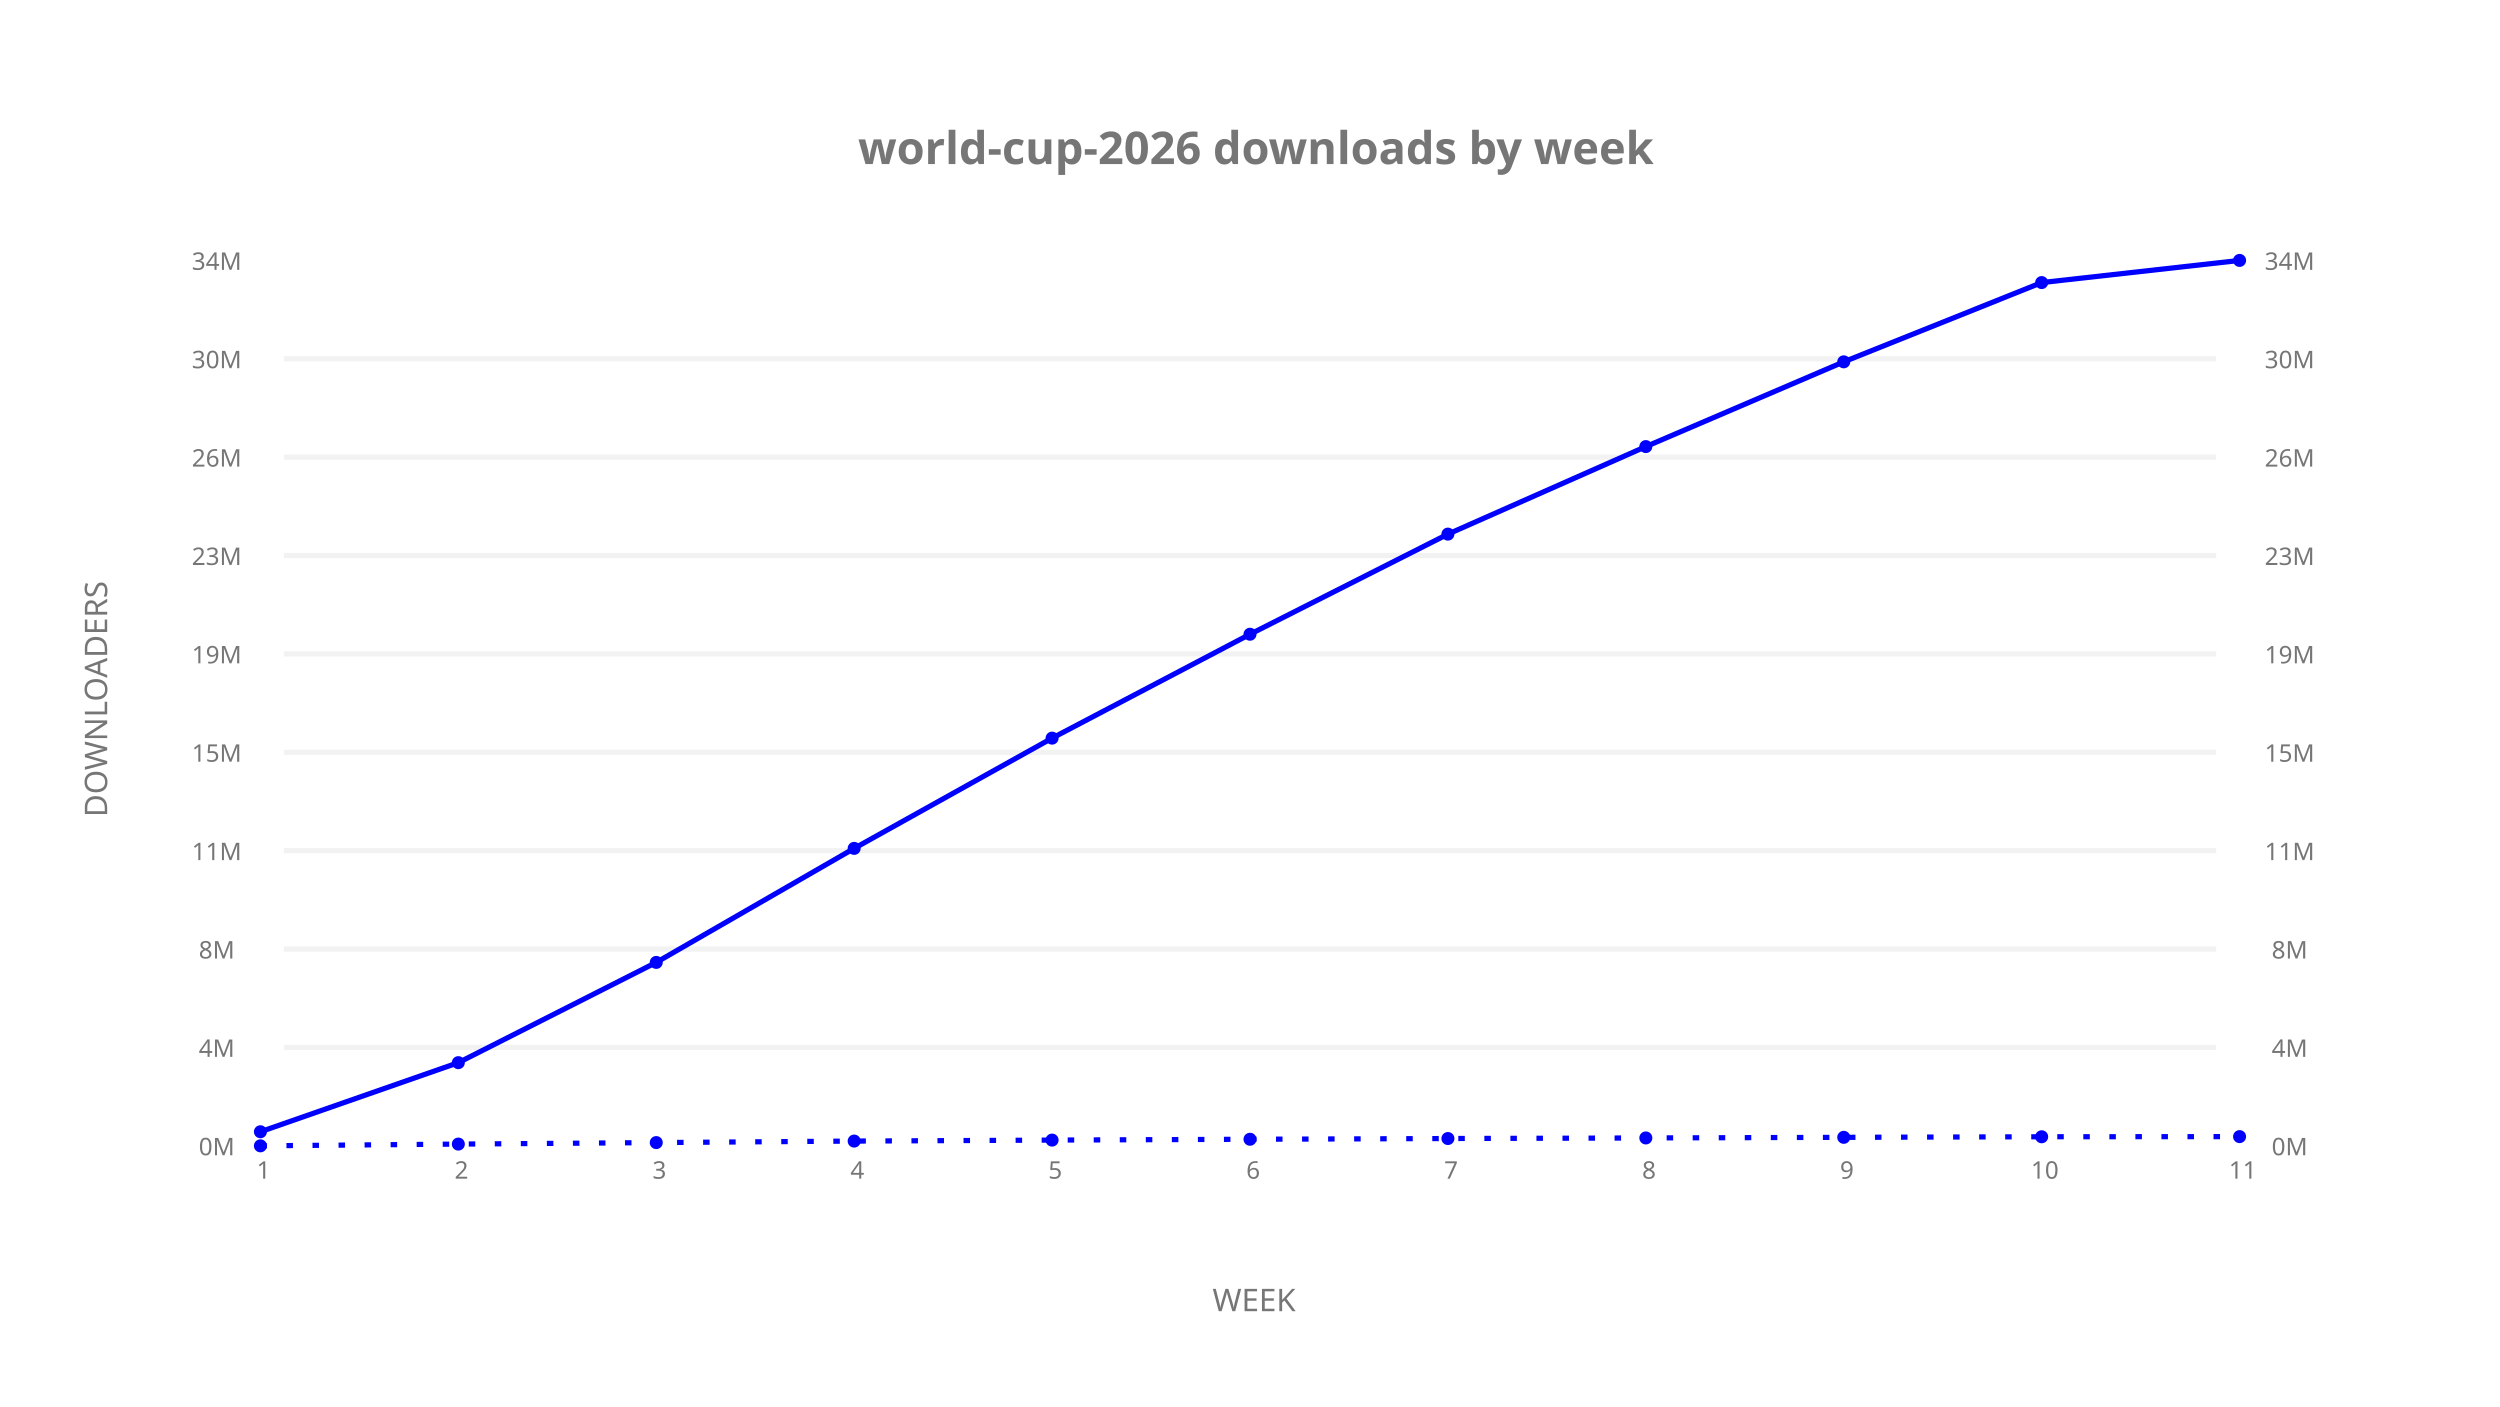
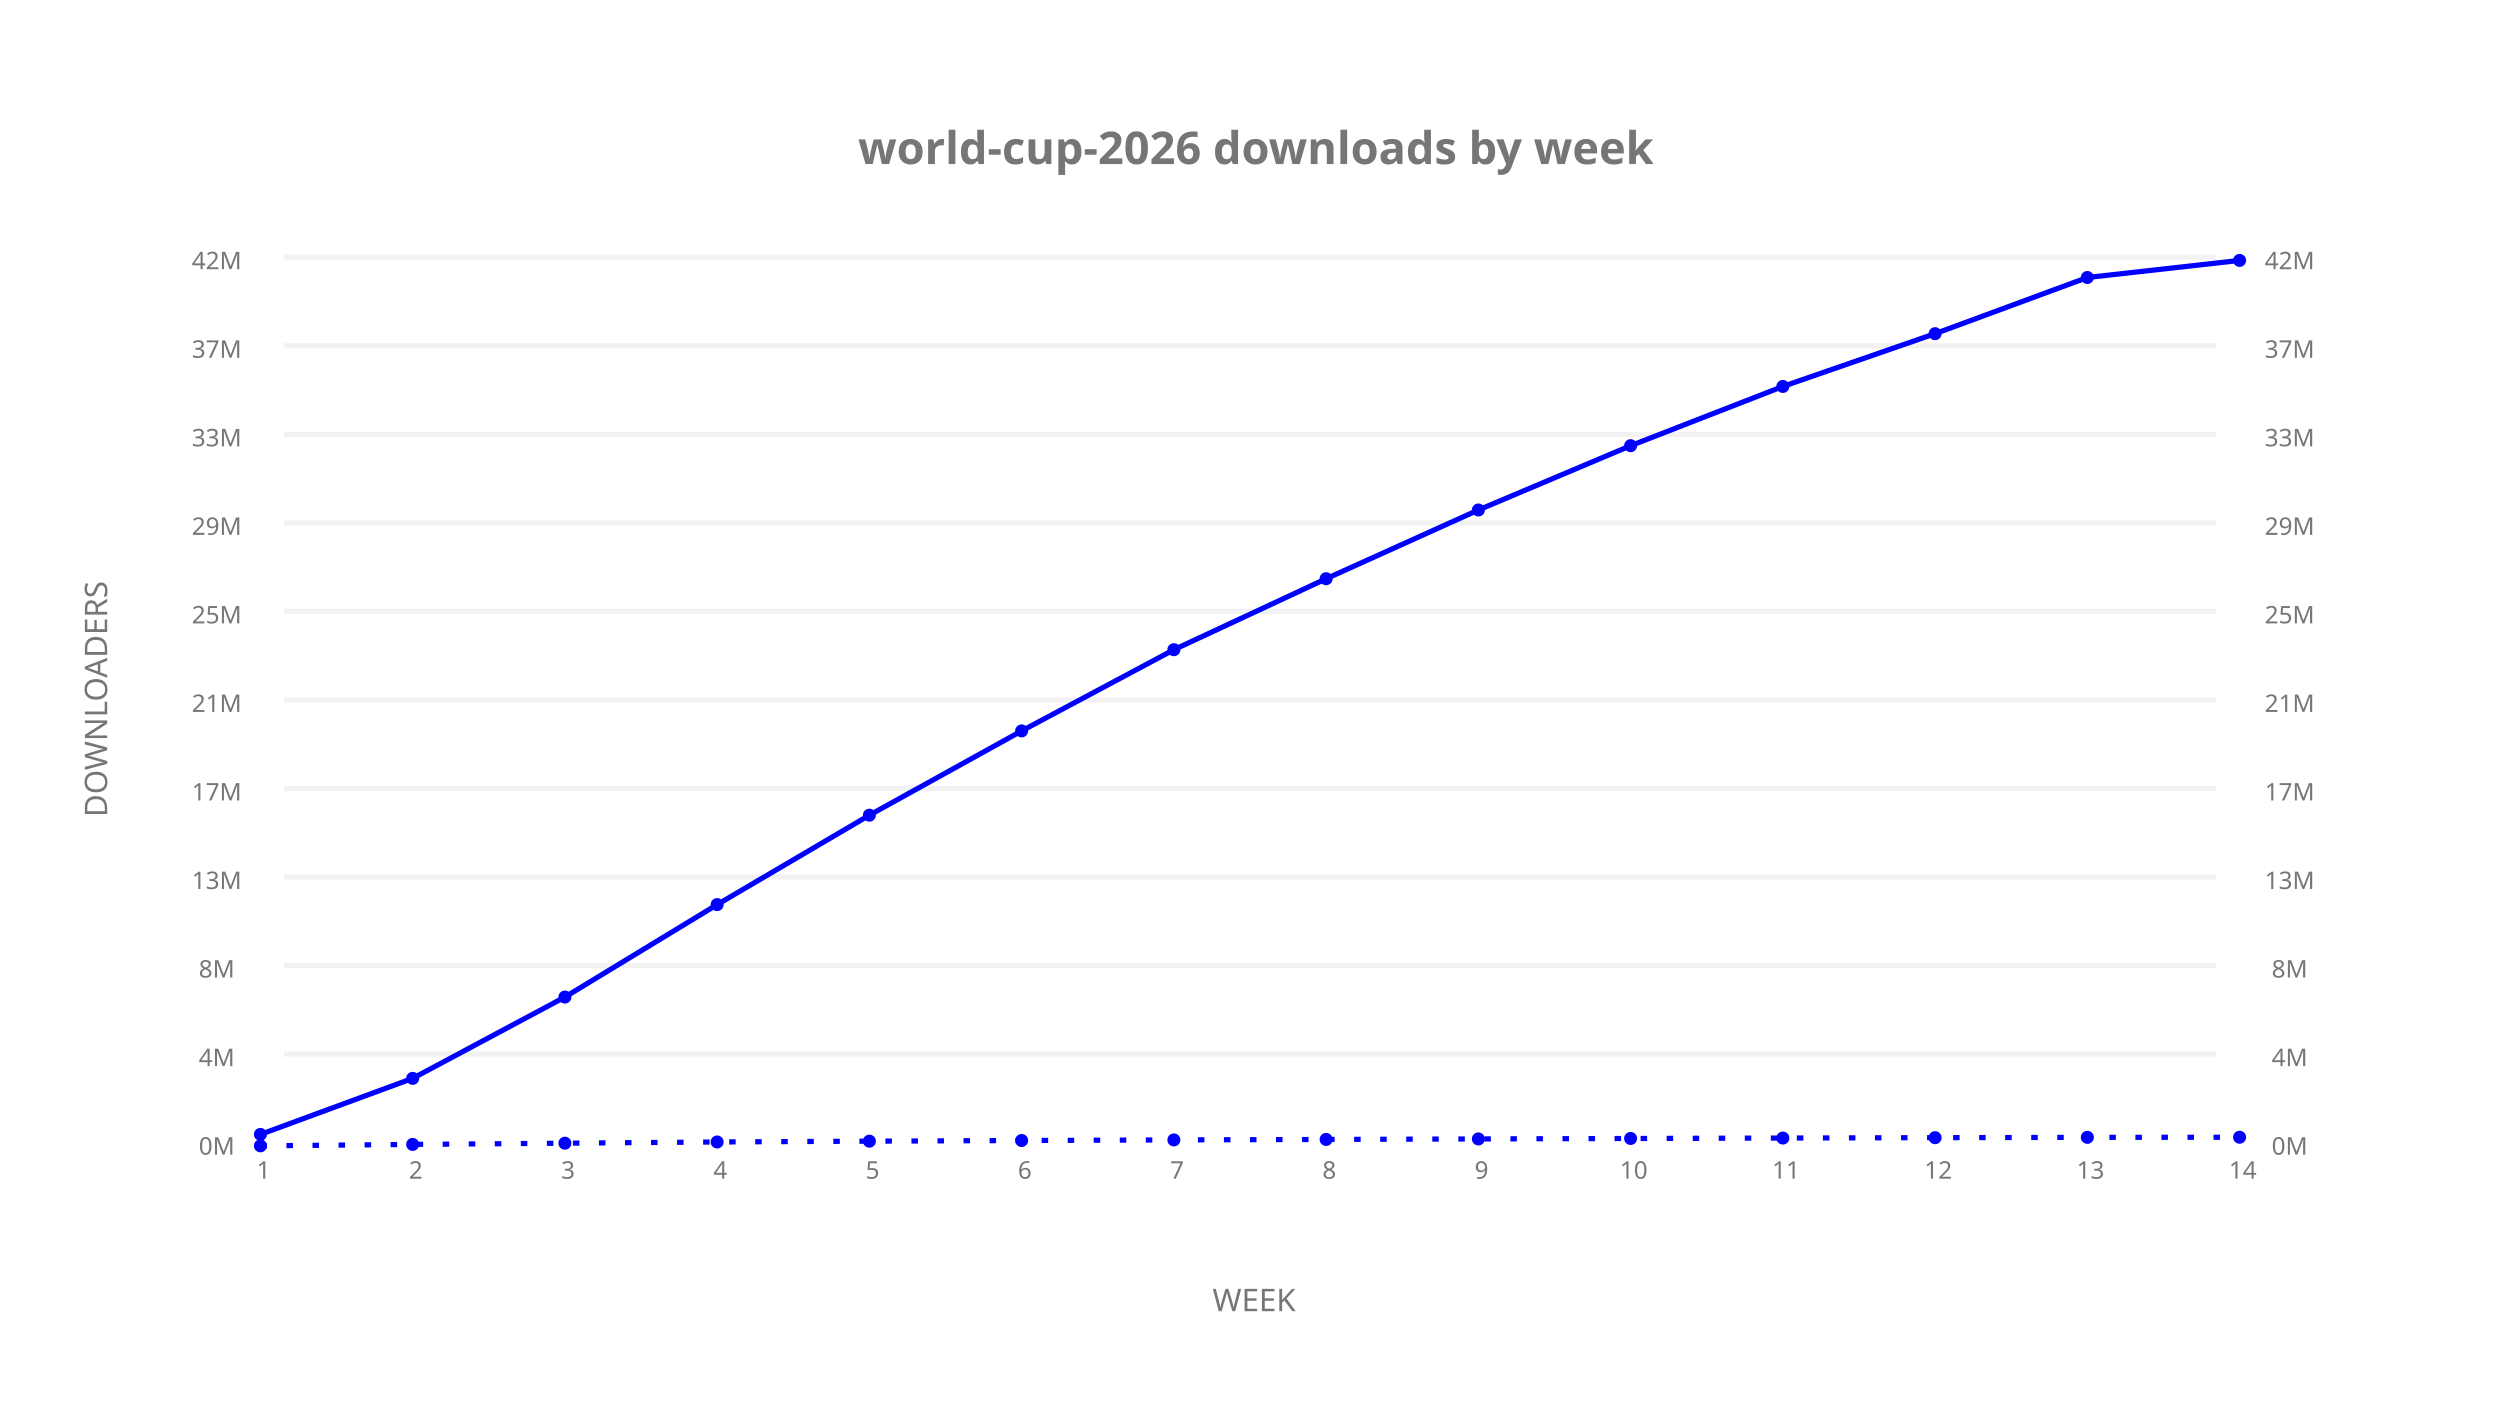
<svg xmlns="http://www.w3.org/2000/svg" xml:space="preserve" id="world-cup-2026-downloads-by-week-world-cup-2026-week" x="0px" y="0px" width="1920px" height="1080px" viewBox="0 0 1920 1080" enable-background="new 0 0 1920 1080" role="img">
  <g id="annotations">
    <text x="960" y="126" font-family="Atkinson Hyperlegible" font-size="26pt" text-anchor="middle" text-align="center" font-weight="600" font-style="normal" style="fill:rgb(118,118,118); fill-opacity:1; stroke:rgb(118,118,118); stroke-opacity:0; stroke-width:0.5"> world-cup-2026 downloads by week</text>
    <g id="axes-lines">
      <text x="960" y="1007" font-family="Atkinson Hyperlegible" font-size="18pt" text-anchor="middle" text-align="center" font-weight="500" font-style="normal" style="fill:rgb(118,118,118); fill-opacity:1; stroke:rgb(118,118,118); stroke-opacity:0; stroke-width:0.5"> WEEK</text>
      <text x="73" y="540" font-family="Atkinson Hyperlegible" font-size="18pt" text-anchor="middle" text-align="center" dominant-baseline="central" font-weight="500" font-style="normal" style="fill:rgb(118,118,118); fill-opacity:1; stroke:rgb(118,118,118); stroke-opacity:0; stroke-width:0.5" transform="rotate(-90,73,540)"> DOWNLOADERS</text>
    </g>
    <g id="tic-y-label-lines">
-       <line x1="218" y1="804.444" x2="1702" y2="804.444" style="fill:rgb(0,0,255); fill-opacity:0; stroke:rgb(242,242,242); stroke-opacity:1; stroke-width:4" />
-       <line x1="218" y1="728.889" x2="1702" y2="728.889" style="fill:rgb(0,0,255); fill-opacity:0; stroke:rgb(242,242,242); stroke-opacity:1; stroke-width:4" />
-       <line x1="218" y1="653.333" x2="1702" y2="653.333" style="fill:rgb(0,0,255); fill-opacity:0; stroke:rgb(242,242,242); stroke-opacity:1; stroke-width:4" />
-       <line x1="218" y1="577.778" x2="1702" y2="577.778" style="fill:rgb(0,0,255); fill-opacity:0; stroke:rgb(242,242,242); stroke-opacity:1; stroke-width:4" />
-       <line x1="218" y1="502.222" x2="1702" y2="502.222" style="fill:rgb(0,0,255); fill-opacity:0; stroke:rgb(242,242,242); stroke-opacity:1; stroke-width:4" />
-       <line x1="218" y1="426.667" x2="1702" y2="426.667" style="fill:rgb(0,0,255); fill-opacity:0; stroke:rgb(242,242,242); stroke-opacity:1; stroke-width:4" />
-       <line x1="218" y1="351.111" x2="1702" y2="351.111" style="fill:rgb(0,0,255); fill-opacity:0; stroke:rgb(242,242,242); stroke-opacity:1; stroke-width:4" />
-       <line x1="218" y1="275.556" x2="1702" y2="275.556" style="fill:rgb(0,0,255); fill-opacity:0; stroke:rgb(242,242,242); stroke-opacity:1; stroke-width:4" />
+       <line x1="218" y1="809.525" x2="1702" y2="809.525" style="fill:rgb(0,0,255); fill-opacity:0; stroke:rgb(242,242,242); stroke-opacity:1; stroke-width:4" />
+       <line x1="218" y1="741.525" x2="1702" y2="741.525" style="fill:rgb(0,0,255); fill-opacity:0; stroke:rgb(242,242,242); stroke-opacity:1; stroke-width:4" />
+       <line x1="218" y1="673.525" x2="1702" y2="673.525" style="fill:rgb(0,0,255); fill-opacity:0; stroke:rgb(242,242,242); stroke-opacity:1; stroke-width:4" />
+       <line x1="218" y1="605.525" x2="1702" y2="605.525" style="fill:rgb(0,0,255); fill-opacity:0; stroke:rgb(242,242,242); stroke-opacity:1; stroke-width:4" />
+       <line x1="218" y1="537.525" x2="1702" y2="537.525" style="fill:rgb(0,0,255); fill-opacity:0; stroke:rgb(242,242,242); stroke-opacity:1; stroke-width:4" />
+       <line x1="218" y1="469.525" x2="1702" y2="469.525" style="fill:rgb(0,0,255); fill-opacity:0; stroke:rgb(242,242,242); stroke-opacity:1; stroke-width:4" />
+       <line x1="218" y1="401.525" x2="1702" y2="401.525" style="fill:rgb(0,0,255); fill-opacity:0; stroke:rgb(242,242,242); stroke-opacity:1; stroke-width:4" />
+       <line x1="218" y1="333.525" x2="1702" y2="333.525" style="fill:rgb(0,0,255); fill-opacity:0; stroke:rgb(242,242,242); stroke-opacity:1; stroke-width:4" />
+       <line x1="218" y1="265.525" x2="1702" y2="265.525" style="fill:rgb(0,0,255); fill-opacity:0; stroke:rgb(242,242,242); stroke-opacity:1; stroke-width:4" />
+       <line x1="218" y1="197.525" x2="1702" y2="197.525" style="fill:rgb(0,0,255); fill-opacity:0; stroke:rgb(242,242,242); stroke-opacity:1; stroke-width:4" />
    </g>
    <g id="tic-x-labels">
      <text x="200" y="898" font-family="Atkinson Hyperlegible" font-size="14pt" text-anchor="middle" text-align="center" dominant-baseline="central" font-weight="400" font-style="normal" style="fill:rgb(118,118,118); fill-opacity:1; stroke:rgb(118,118,118); stroke-opacity:0; stroke-width:0.5"> 1</text>
-       <text x="352" y="898" font-family="Atkinson Hyperlegible" font-size="14pt" text-anchor="middle" text-align="center" dominant-baseline="central" font-weight="400" font-style="normal" style="fill:rgb(118,118,118); fill-opacity:1; stroke:rgb(118,118,118); stroke-opacity:0; stroke-width:0.5"> 2</text>
-       <text x="504" y="898" font-family="Atkinson Hyperlegible" font-size="14pt" text-anchor="middle" text-align="center" dominant-baseline="central" font-weight="400" font-style="normal" style="fill:rgb(118,118,118); fill-opacity:1; stroke:rgb(118,118,118); stroke-opacity:0; stroke-width:0.5"> 3</text>
-       <text x="656" y="898" font-family="Atkinson Hyperlegible" font-size="14pt" text-anchor="middle" text-align="center" dominant-baseline="central" font-weight="400" font-style="normal" style="fill:rgb(118,118,118); fill-opacity:1; stroke:rgb(118,118,118); stroke-opacity:0; stroke-width:0.5"> 4</text>
-       <text x="808" y="898" font-family="Atkinson Hyperlegible" font-size="14pt" text-anchor="middle" text-align="center" dominant-baseline="central" font-weight="400" font-style="normal" style="fill:rgb(118,118,118); fill-opacity:1; stroke:rgb(118,118,118); stroke-opacity:0; stroke-width:0.5"> 5</text>
-       <text x="960" y="898" font-family="Atkinson Hyperlegible" font-size="14pt" text-anchor="middle" text-align="center" dominant-baseline="central" font-weight="400" font-style="normal" style="fill:rgb(118,118,118); fill-opacity:1; stroke:rgb(118,118,118); stroke-opacity:0; stroke-width:0.5"> 6</text>
-       <text x="1112" y="898" font-family="Atkinson Hyperlegible" font-size="14pt" text-anchor="middle" text-align="center" dominant-baseline="central" font-weight="400" font-style="normal" style="fill:rgb(118,118,118); fill-opacity:1; stroke:rgb(118,118,118); stroke-opacity:0; stroke-width:0.5"> 7</text>
-       <text x="1264" y="898" font-family="Atkinson Hyperlegible" font-size="14pt" text-anchor="middle" text-align="center" dominant-baseline="central" font-weight="400" font-style="normal" style="fill:rgb(118,118,118); fill-opacity:1; stroke:rgb(118,118,118); stroke-opacity:0; stroke-width:0.5"> 8</text>
-       <text x="1416" y="898" font-family="Atkinson Hyperlegible" font-size="14pt" text-anchor="middle" text-align="center" dominant-baseline="central" font-weight="400" font-style="normal" style="fill:rgb(118,118,118); fill-opacity:1; stroke:rgb(118,118,118); stroke-opacity:0; stroke-width:0.5"> 9</text>
-       <text x="1568" y="898" font-family="Atkinson Hyperlegible" font-size="14pt" text-anchor="middle" text-align="center" dominant-baseline="central" font-weight="400" font-style="normal" style="fill:rgb(118,118,118); fill-opacity:1; stroke:rgb(118,118,118); stroke-opacity:0; stroke-width:0.5"> 10</text>
-       <text x="1720" y="898" font-family="Atkinson Hyperlegible" font-size="14pt" text-anchor="middle" text-align="center" dominant-baseline="central" font-weight="400" font-style="normal" style="fill:rgb(118,118,118); fill-opacity:1; stroke:rgb(118,118,118); stroke-opacity:0; stroke-width:0.5"> 11</text>
+       <text x="316.923" y="898" font-family="Atkinson Hyperlegible" font-size="14pt" text-anchor="middle" text-align="center" dominant-baseline="central" font-weight="400" font-style="normal" style="fill:rgb(118,118,118); fill-opacity:1; stroke:rgb(118,118,118); stroke-opacity:0; stroke-width:0.5"> 2</text>
+       <text x="433.846" y="898" font-family="Atkinson Hyperlegible" font-size="14pt" text-anchor="middle" text-align="center" dominant-baseline="central" font-weight="400" font-style="normal" style="fill:rgb(118,118,118); fill-opacity:1; stroke:rgb(118,118,118); stroke-opacity:0; stroke-width:0.5"> 3</text>
+       <text x="550.769" y="898" font-family="Atkinson Hyperlegible" font-size="14pt" text-anchor="middle" text-align="center" dominant-baseline="central" font-weight="400" font-style="normal" style="fill:rgb(118,118,118); fill-opacity:1; stroke:rgb(118,118,118); stroke-opacity:0; stroke-width:0.5"> 4</text>
+       <text x="667.692" y="898" font-family="Atkinson Hyperlegible" font-size="14pt" text-anchor="middle" text-align="center" dominant-baseline="central" font-weight="400" font-style="normal" style="fill:rgb(118,118,118); fill-opacity:1; stroke:rgb(118,118,118); stroke-opacity:0; stroke-width:0.5"> 5</text>
+       <text x="784.615" y="898" font-family="Atkinson Hyperlegible" font-size="14pt" text-anchor="middle" text-align="center" dominant-baseline="central" font-weight="400" font-style="normal" style="fill:rgb(118,118,118); fill-opacity:1; stroke:rgb(118,118,118); stroke-opacity:0; stroke-width:0.5"> 6</text>
+       <text x="901.538" y="898" font-family="Atkinson Hyperlegible" font-size="14pt" text-anchor="middle" text-align="center" dominant-baseline="central" font-weight="400" font-style="normal" style="fill:rgb(118,118,118); fill-opacity:1; stroke:rgb(118,118,118); stroke-opacity:0; stroke-width:0.5"> 7</text>
+       <text x="1018.462" y="898" font-family="Atkinson Hyperlegible" font-size="14pt" text-anchor="middle" text-align="center" dominant-baseline="central" font-weight="400" font-style="normal" style="fill:rgb(118,118,118); fill-opacity:1; stroke:rgb(118,118,118); stroke-opacity:0; stroke-width:0.5"> 8</text>
+       <text x="1135.385" y="898" font-family="Atkinson Hyperlegible" font-size="14pt" text-anchor="middle" text-align="center" dominant-baseline="central" font-weight="400" font-style="normal" style="fill:rgb(118,118,118); fill-opacity:1; stroke:rgb(118,118,118); stroke-opacity:0; stroke-width:0.5"> 9</text>
+       <text x="1252.308" y="898" font-family="Atkinson Hyperlegible" font-size="14pt" text-anchor="middle" text-align="center" dominant-baseline="central" font-weight="400" font-style="normal" style="fill:rgb(118,118,118); fill-opacity:1; stroke:rgb(118,118,118); stroke-opacity:0; stroke-width:0.5"> 10</text>
+       <text x="1369.231" y="898" font-family="Atkinson Hyperlegible" font-size="14pt" text-anchor="middle" text-align="center" dominant-baseline="central" font-weight="400" font-style="normal" style="fill:rgb(118,118,118); fill-opacity:1; stroke:rgb(118,118,118); stroke-opacity:0; stroke-width:0.5"> 11</text>
+       <text x="1486.154" y="898" font-family="Atkinson Hyperlegible" font-size="14pt" text-anchor="middle" text-align="center" dominant-baseline="central" font-weight="400" font-style="normal" style="fill:rgb(118,118,118); fill-opacity:1; stroke:rgb(118,118,118); stroke-opacity:0; stroke-width:0.5"> 12</text>
+       <text x="1603.077" y="898" font-family="Atkinson Hyperlegible" font-size="14pt" text-anchor="middle" text-align="center" dominant-baseline="central" font-weight="400" font-style="normal" style="fill:rgb(118,118,118); fill-opacity:1; stroke:rgb(118,118,118); stroke-opacity:0; stroke-width:0.5"> 13</text>
+       <text x="1720" y="898" font-family="Atkinson Hyperlegible" font-size="14pt" text-anchor="middle" text-align="center" dominant-baseline="central" font-weight="400" font-style="normal" style="fill:rgb(118,118,118); fill-opacity:1; stroke:rgb(118,118,118); stroke-opacity:0; stroke-width:0.5"> 14</text>
    </g>
    <g id="tic-y-labels">
-       <text x="164" y="880" font-family="Atkinson Hyperlegible" font-size="14pt" text-anchor="middle" text-align="center" dominant-baseline="central" font-weight="400" font-style="normal" style="fill:rgb(118,118,118); fill-opacity:1; stroke:rgb(118,118,118); stroke-opacity:0; stroke-width:0.5"> 0M</text>
-       <text x="1756" y="880" font-family="Atkinson Hyperlegible" font-size="14pt" text-anchor="middle" text-align="center" dominant-baseline="central" font-weight="400" font-style="normal" style="fill:rgb(118,118,118); fill-opacity:1; stroke:rgb(118,118,118); stroke-opacity:0; stroke-width:0.5"> 0M</text>
-       <text x="164" y="804.444" font-family="Atkinson Hyperlegible" font-size="14pt" text-anchor="middle" text-align="center" dominant-baseline="central" font-weight="400" font-style="normal" style="fill:rgb(118,118,118); fill-opacity:1; stroke:rgb(118,118,118); stroke-opacity:0; stroke-width:0.5"> 4M</text>
-       <text x="1756" y="804.444" font-family="Atkinson Hyperlegible" font-size="14pt" text-anchor="middle" text-align="center" dominant-baseline="central" font-weight="400" font-style="normal" style="fill:rgb(118,118,118); fill-opacity:1; stroke:rgb(118,118,118); stroke-opacity:0; stroke-width:0.5"> 4M</text>
-       <text x="164" y="728.889" font-family="Atkinson Hyperlegible" font-size="14pt" text-anchor="middle" text-align="center" dominant-baseline="central" font-weight="400" font-style="normal" style="fill:rgb(118,118,118); fill-opacity:1; stroke:rgb(118,118,118); stroke-opacity:0; stroke-width:0.5"> 8M</text>
-       <text x="1756" y="728.889" font-family="Atkinson Hyperlegible" font-size="14pt" text-anchor="middle" text-align="center" dominant-baseline="central" font-weight="400" font-style="normal" style="fill:rgb(118,118,118); fill-opacity:1; stroke:rgb(118,118,118); stroke-opacity:0; stroke-width:0.5"> 8M</text>
-       <text x="164" y="653.333" font-family="Atkinson Hyperlegible" font-size="14pt" text-anchor="middle" text-align="center" dominant-baseline="central" font-weight="400" font-style="normal" style="fill:rgb(118,118,118); fill-opacity:1; stroke:rgb(118,118,118); stroke-opacity:0; stroke-width:0.5"> 11M</text>
-       <text x="1756" y="653.333" font-family="Atkinson Hyperlegible" font-size="14pt" text-anchor="middle" text-align="center" dominant-baseline="central" font-weight="400" font-style="normal" style="fill:rgb(118,118,118); fill-opacity:1; stroke:rgb(118,118,118); stroke-opacity:0; stroke-width:0.5"> 11M</text>
-       <text x="164" y="577.778" font-family="Atkinson Hyperlegible" font-size="14pt" text-anchor="middle" text-align="center" dominant-baseline="central" font-weight="400" font-style="normal" style="fill:rgb(118,118,118); fill-opacity:1; stroke:rgb(118,118,118); stroke-opacity:0; stroke-width:0.5"> 15M</text>
-       <text x="1756" y="577.778" font-family="Atkinson Hyperlegible" font-size="14pt" text-anchor="middle" text-align="center" dominant-baseline="central" font-weight="400" font-style="normal" style="fill:rgb(118,118,118); fill-opacity:1; stroke:rgb(118,118,118); stroke-opacity:0; stroke-width:0.5"> 15M</text>
-       <text x="164" y="502.222" font-family="Atkinson Hyperlegible" font-size="14pt" text-anchor="middle" text-align="center" dominant-baseline="central" font-weight="400" font-style="normal" style="fill:rgb(118,118,118); fill-opacity:1; stroke:rgb(118,118,118); stroke-opacity:0; stroke-width:0.5"> 19M</text>
-       <text x="1756" y="502.222" font-family="Atkinson Hyperlegible" font-size="14pt" text-anchor="middle" text-align="center" dominant-baseline="central" font-weight="400" font-style="normal" style="fill:rgb(118,118,118); fill-opacity:1; stroke:rgb(118,118,118); stroke-opacity:0; stroke-width:0.5"> 19M</text>
-       <text x="164" y="426.667" font-family="Atkinson Hyperlegible" font-size="14pt" text-anchor="middle" text-align="center" dominant-baseline="central" font-weight="400" font-style="normal" style="fill:rgb(118,118,118); fill-opacity:1; stroke:rgb(118,118,118); stroke-opacity:0; stroke-width:0.5"> 23M</text>
-       <text x="1756" y="426.667" font-family="Atkinson Hyperlegible" font-size="14pt" text-anchor="middle" text-align="center" dominant-baseline="central" font-weight="400" font-style="normal" style="fill:rgb(118,118,118); fill-opacity:1; stroke:rgb(118,118,118); stroke-opacity:0; stroke-width:0.5"> 23M</text>
-       <text x="164" y="351.111" font-family="Atkinson Hyperlegible" font-size="14pt" text-anchor="middle" text-align="center" dominant-baseline="central" font-weight="400" font-style="normal" style="fill:rgb(118,118,118); fill-opacity:1; stroke:rgb(118,118,118); stroke-opacity:0; stroke-width:0.5"> 26M</text>
-       <text x="1756" y="351.111" font-family="Atkinson Hyperlegible" font-size="14pt" text-anchor="middle" text-align="center" dominant-baseline="central" font-weight="400" font-style="normal" style="fill:rgb(118,118,118); fill-opacity:1; stroke:rgb(118,118,118); stroke-opacity:0; stroke-width:0.5"> 26M</text>
-       <text x="164" y="275.556" font-family="Atkinson Hyperlegible" font-size="14pt" text-anchor="middle" text-align="center" dominant-baseline="central" font-weight="400" font-style="normal" style="fill:rgb(118,118,118); fill-opacity:1; stroke:rgb(118,118,118); stroke-opacity:0; stroke-width:0.5"> 30M</text>
-       <text x="1756" y="275.556" font-family="Atkinson Hyperlegible" font-size="14pt" text-anchor="middle" text-align="center" dominant-baseline="central" font-weight="400" font-style="normal" style="fill:rgb(118,118,118); fill-opacity:1; stroke:rgb(118,118,118); stroke-opacity:0; stroke-width:0.5"> 30M</text>
-       <text x="164" y="200" font-family="Atkinson Hyperlegible" font-size="14pt" text-anchor="middle" text-align="center" dominant-baseline="central" font-weight="400" font-style="normal" style="fill:rgb(118,118,118); fill-opacity:1; stroke:rgb(118,118,118); stroke-opacity:0; stroke-width:0.5"> 34M</text>
-       <text x="1756" y="200" font-family="Atkinson Hyperlegible" font-size="14pt" text-anchor="middle" text-align="center" dominant-baseline="central" font-weight="400" font-style="normal" style="fill:rgb(118,118,118); fill-opacity:1; stroke:rgb(118,118,118); stroke-opacity:0; stroke-width:0.5"> 34M</text>
+       <text x="164" y="879.525" font-family="Atkinson Hyperlegible" font-size="14pt" text-anchor="middle" text-align="center" dominant-baseline="central" font-weight="400" font-style="normal" style="fill:rgb(118,118,118); fill-opacity:1; stroke:rgb(118,118,118); stroke-opacity:0; stroke-width:0.5"> 0M</text>
+       <text x="1756" y="879.525" font-family="Atkinson Hyperlegible" font-size="14pt" text-anchor="middle" text-align="center" dominant-baseline="central" font-weight="400" font-style="normal" style="fill:rgb(118,118,118); fill-opacity:1; stroke:rgb(118,118,118); stroke-opacity:0; stroke-width:0.5"> 0M</text>
+       <text x="164" y="811.525" font-family="Atkinson Hyperlegible" font-size="14pt" text-anchor="middle" text-align="center" dominant-baseline="central" font-weight="400" font-style="normal" style="fill:rgb(118,118,118); fill-opacity:1; stroke:rgb(118,118,118); stroke-opacity:0; stroke-width:0.5"> 4M</text>
+       <text x="1756" y="811.525" font-family="Atkinson Hyperlegible" font-size="14pt" text-anchor="middle" text-align="center" dominant-baseline="central" font-weight="400" font-style="normal" style="fill:rgb(118,118,118); fill-opacity:1; stroke:rgb(118,118,118); stroke-opacity:0; stroke-width:0.5"> 4M</text>
+       <text x="164" y="743.525" font-family="Atkinson Hyperlegible" font-size="14pt" text-anchor="middle" text-align="center" dominant-baseline="central" font-weight="400" font-style="normal" style="fill:rgb(118,118,118); fill-opacity:1; stroke:rgb(118,118,118); stroke-opacity:0; stroke-width:0.5"> 8M</text>
+       <text x="1756" y="743.525" font-family="Atkinson Hyperlegible" font-size="14pt" text-anchor="middle" text-align="center" dominant-baseline="central" font-weight="400" font-style="normal" style="fill:rgb(118,118,118); fill-opacity:1; stroke:rgb(118,118,118); stroke-opacity:0; stroke-width:0.5"> 8M</text>
+       <text x="164" y="675.525" font-family="Atkinson Hyperlegible" font-size="14pt" text-anchor="middle" text-align="center" dominant-baseline="central" font-weight="400" font-style="normal" style="fill:rgb(118,118,118); fill-opacity:1; stroke:rgb(118,118,118); stroke-opacity:0; stroke-width:0.5"> 13M</text>
+       <text x="1756" y="675.525" font-family="Atkinson Hyperlegible" font-size="14pt" text-anchor="middle" text-align="center" dominant-baseline="central" font-weight="400" font-style="normal" style="fill:rgb(118,118,118); fill-opacity:1; stroke:rgb(118,118,118); stroke-opacity:0; stroke-width:0.5"> 13M</text>
+       <text x="164" y="607.525" font-family="Atkinson Hyperlegible" font-size="14pt" text-anchor="middle" text-align="center" dominant-baseline="central" font-weight="400" font-style="normal" style="fill:rgb(118,118,118); fill-opacity:1; stroke:rgb(118,118,118); stroke-opacity:0; stroke-width:0.5"> 17M</text>
+       <text x="1756" y="607.525" font-family="Atkinson Hyperlegible" font-size="14pt" text-anchor="middle" text-align="center" dominant-baseline="central" font-weight="400" font-style="normal" style="fill:rgb(118,118,118); fill-opacity:1; stroke:rgb(118,118,118); stroke-opacity:0; stroke-width:0.5"> 17M</text>
+       <text x="164" y="539.525" font-family="Atkinson Hyperlegible" font-size="14pt" text-anchor="middle" text-align="center" dominant-baseline="central" font-weight="400" font-style="normal" style="fill:rgb(118,118,118); fill-opacity:1; stroke:rgb(118,118,118); stroke-opacity:0; stroke-width:0.5"> 21M</text>
+       <text x="1756" y="539.525" font-family="Atkinson Hyperlegible" font-size="14pt" text-anchor="middle" text-align="center" dominant-baseline="central" font-weight="400" font-style="normal" style="fill:rgb(118,118,118); fill-opacity:1; stroke:rgb(118,118,118); stroke-opacity:0; stroke-width:0.5"> 21M</text>
+       <text x="164" y="471.525" font-family="Atkinson Hyperlegible" font-size="14pt" text-anchor="middle" text-align="center" dominant-baseline="central" font-weight="400" font-style="normal" style="fill:rgb(118,118,118); fill-opacity:1; stroke:rgb(118,118,118); stroke-opacity:0; stroke-width:0.5"> 25M</text>
+       <text x="1756" y="471.525" font-family="Atkinson Hyperlegible" font-size="14pt" text-anchor="middle" text-align="center" dominant-baseline="central" font-weight="400" font-style="normal" style="fill:rgb(118,118,118); fill-opacity:1; stroke:rgb(118,118,118); stroke-opacity:0; stroke-width:0.5"> 25M</text>
+       <text x="164" y="403.525" font-family="Atkinson Hyperlegible" font-size="14pt" text-anchor="middle" text-align="center" dominant-baseline="central" font-weight="400" font-style="normal" style="fill:rgb(118,118,118); fill-opacity:1; stroke:rgb(118,118,118); stroke-opacity:0; stroke-width:0.5"> 29M</text>
+       <text x="1756" y="403.525" font-family="Atkinson Hyperlegible" font-size="14pt" text-anchor="middle" text-align="center" dominant-baseline="central" font-weight="400" font-style="normal" style="fill:rgb(118,118,118); fill-opacity:1; stroke:rgb(118,118,118); stroke-opacity:0; stroke-width:0.5"> 29M</text>
+       <text x="164" y="335.525" font-family="Atkinson Hyperlegible" font-size="14pt" text-anchor="middle" text-align="center" dominant-baseline="central" font-weight="400" font-style="normal" style="fill:rgb(118,118,118); fill-opacity:1; stroke:rgb(118,118,118); stroke-opacity:0; stroke-width:0.5"> 33M</text>
+       <text x="1756" y="335.525" font-family="Atkinson Hyperlegible" font-size="14pt" text-anchor="middle" text-align="center" dominant-baseline="central" font-weight="400" font-style="normal" style="fill:rgb(118,118,118); fill-opacity:1; stroke:rgb(118,118,118); stroke-opacity:0; stroke-width:0.5"> 33M</text>
+       <text x="164" y="267.525" font-family="Atkinson Hyperlegible" font-size="14pt" text-anchor="middle" text-align="center" dominant-baseline="central" font-weight="400" font-style="normal" style="fill:rgb(118,118,118); fill-opacity:1; stroke:rgb(118,118,118); stroke-opacity:0; stroke-width:0.5"> 37M</text>
+       <text x="1756" y="267.525" font-family="Atkinson Hyperlegible" font-size="14pt" text-anchor="middle" text-align="center" dominant-baseline="central" font-weight="400" font-style="normal" style="fill:rgb(118,118,118); fill-opacity:1; stroke:rgb(118,118,118); stroke-opacity:0; stroke-width:0.5"> 37M</text>
+       <text x="164" y="199.525" font-family="Atkinson Hyperlegible" font-size="14pt" text-anchor="middle" text-align="center" dominant-baseline="central" font-weight="400" font-style="normal" style="fill:rgb(118,118,118); fill-opacity:1; stroke:rgb(118,118,118); stroke-opacity:0; stroke-width:0.5"> 42M</text>
+       <text x="1756" y="199.525" font-family="Atkinson Hyperlegible" font-size="14pt" text-anchor="middle" text-align="center" dominant-baseline="central" font-weight="400" font-style="normal" style="fill:rgb(118,118,118); fill-opacity:1; stroke:rgb(118,118,118); stroke-opacity:0; stroke-width:0.5"> 42M</text>
    </g>
  </g>
  <g id="polyline-world-cup-2026 downloads by week">
-     <polyline points="200,869.185 352,816.119 504,739.127 656,651.553 808,566.89 960,487.096 1112,410.206 1264,342.98 1416,277.886 1568,217.018 1720,200 " style="fill:rgb(0,0,255); fill-opacity:0; stroke:rgb(0,0,255); stroke-opacity:1; stroke-width:4" />
+     <polyline points="200,871.229 316.923,828.19 433.846,765.745 550.769,694.719 667.692,626.053 784.615,561.337 901.538,498.976 1018.46,444.452 1135.38,391.658 1252.31,342.291 1369.23,296.782 1486.15,256.258 1603.08,213.117 1720,200 " style="fill:rgb(0,0,255); fill-opacity:0; stroke:rgb(0,0,255); stroke-opacity:1; stroke-width:4" />
  </g>
  <g id="markers-world-cup-2026 downloads by week">
-     <circle cx="200" cy="869.185" r="5" style="fill:rgb(0,0,255); fill-opacity:1; stroke:rgb(0,0,255); stroke-opacity:0; stroke-width:4">
+     <circle cx="200" cy="871.229" r="5" style="fill:rgb(0,0,255); fill-opacity:1; stroke:rgb(0,0,255); stroke-opacity:0; stroke-width:4">
</circle>
-     <circle cx="352" cy="816.119" r="5" style="fill:rgb(0,0,255); fill-opacity:1; stroke:rgb(0,0,255); stroke-opacity:0; stroke-width:4">
+     <circle cx="316.923" cy="828.19" r="5" style="fill:rgb(0,0,255); fill-opacity:1; stroke:rgb(0,0,255); stroke-opacity:0; stroke-width:4">
</circle>
-     <circle cx="504" cy="739.127" r="5" style="fill:rgb(0,0,255); fill-opacity:1; stroke:rgb(0,0,255); stroke-opacity:0; stroke-width:4">
+     <circle cx="433.846" cy="765.745" r="5" style="fill:rgb(0,0,255); fill-opacity:1; stroke:rgb(0,0,255); stroke-opacity:0; stroke-width:4">
</circle>
-     <circle cx="656" cy="651.553" r="5" style="fill:rgb(0,0,255); fill-opacity:1; stroke:rgb(0,0,255); stroke-opacity:0; stroke-width:4">
+     <circle cx="550.769" cy="694.719" r="5" style="fill:rgb(0,0,255); fill-opacity:1; stroke:rgb(0,0,255); stroke-opacity:0; stroke-width:4">
</circle>
-     <circle cx="808" cy="566.89" r="5" style="fill:rgb(0,0,255); fill-opacity:1; stroke:rgb(0,0,255); stroke-opacity:0; stroke-width:4">
+     <circle cx="667.692" cy="626.053" r="5" style="fill:rgb(0,0,255); fill-opacity:1; stroke:rgb(0,0,255); stroke-opacity:0; stroke-width:4">
</circle>
-     <circle cx="960" cy="487.096" r="5" style="fill:rgb(0,0,255); fill-opacity:1; stroke:rgb(0,0,255); stroke-opacity:0; stroke-width:4">
+     <circle cx="784.615" cy="561.337" r="5" style="fill:rgb(0,0,255); fill-opacity:1; stroke:rgb(0,0,255); stroke-opacity:0; stroke-width:4">
</circle>
-     <circle cx="1112" cy="410.206" r="5" style="fill:rgb(0,0,255); fill-opacity:1; stroke:rgb(0,0,255); stroke-opacity:0; stroke-width:4">
+     <circle cx="901.538" cy="498.976" r="5" style="fill:rgb(0,0,255); fill-opacity:1; stroke:rgb(0,0,255); stroke-opacity:0; stroke-width:4">
</circle>
-     <circle cx="1264" cy="342.98" r="5" style="fill:rgb(0,0,255); fill-opacity:1; stroke:rgb(0,0,255); stroke-opacity:0; stroke-width:4">
+     <circle cx="1018.462" cy="444.452" r="5" style="fill:rgb(0,0,255); fill-opacity:1; stroke:rgb(0,0,255); stroke-opacity:0; stroke-width:4">
</circle>
-     <circle cx="1416" cy="277.886" r="5" style="fill:rgb(0,0,255); fill-opacity:1; stroke:rgb(0,0,255); stroke-opacity:0; stroke-width:4">
+     <circle cx="1135.385" cy="391.658" r="5" style="fill:rgb(0,0,255); fill-opacity:1; stroke:rgb(0,0,255); stroke-opacity:0; stroke-width:4">
</circle>
-     <circle cx="1568" cy="217.018" r="5" style="fill:rgb(0,0,255); fill-opacity:1; stroke:rgb(0,0,255); stroke-opacity:0; stroke-width:4">
+     <circle cx="1252.308" cy="342.291" r="5" style="fill:rgb(0,0,255); fill-opacity:1; stroke:rgb(0,0,255); stroke-opacity:0; stroke-width:4">
+ </circle>
+     <circle cx="1369.231" cy="296.782" r="5" style="fill:rgb(0,0,255); fill-opacity:1; stroke:rgb(0,0,255); stroke-opacity:0; stroke-width:4">
+ </circle>
+     <circle cx="1486.154" cy="256.258" r="5" style="fill:rgb(0,0,255); fill-opacity:1; stroke:rgb(0,0,255); stroke-opacity:0; stroke-width:4">
+ </circle>
+     <circle cx="1603.077" cy="213.117" r="5" style="fill:rgb(0,0,255); fill-opacity:1; stroke:rgb(0,0,255); stroke-opacity:0; stroke-width:4">
</circle>
    <circle cx="1720" cy="200" r="5" style="fill:rgb(0,0,255); fill-opacity:1; stroke:rgb(0,0,255); stroke-opacity:0; stroke-width:4">
</circle>
  </g>
  <g id="polyline-world-cup-2026 downloads by week uploaders">
-     <polyline points="200,880 352,878.659 504,877.512 656,876.349 808,875.593 960,874.957 1112,874.393 1264,873.949 1416,873.47 1568,873.037 1720,872.92 " stroke-dasharray="5 15" style="fill:rgb(0,0,255); fill-opacity:0; stroke:rgb(0,0,255); stroke-opacity:1; stroke-width:4" />
+     <polyline points="200,880 316.923,878.913 433.846,877.982 550.769,877.039 667.692,876.426 784.615,875.91 901.538,875.452 1018.46,875.093 1135.38,874.704 1252.31,874.353 1369.23,874.026 1486.15,873.734 1603.08,873.48 1720,873.404 " stroke-dasharray="5 15" style="fill:rgb(0,0,255); fill-opacity:0; stroke:rgb(0,0,255); stroke-opacity:1; stroke-width:4" />
  </g>
  <g id="markers-world-cup-2026 downloads by week uploaders">
    <circle cx="200" cy="880" r="5" style="fill:rgb(0,0,255); fill-opacity:1; stroke:rgb(0,0,255); stroke-opacity:0; stroke-width:4">
</circle>
-     <circle cx="352" cy="878.659" r="5" style="fill:rgb(0,0,255); fill-opacity:1; stroke:rgb(0,0,255); stroke-opacity:0; stroke-width:4">
+     <circle cx="316.923" cy="878.913" r="5" style="fill:rgb(0,0,255); fill-opacity:1; stroke:rgb(0,0,255); stroke-opacity:0; stroke-width:4">
</circle>
-     <circle cx="504" cy="877.512" r="5" style="fill:rgb(0,0,255); fill-opacity:1; stroke:rgb(0,0,255); stroke-opacity:0; stroke-width:4">
+     <circle cx="433.846" cy="877.982" r="5" style="fill:rgb(0,0,255); fill-opacity:1; stroke:rgb(0,0,255); stroke-opacity:0; stroke-width:4">
</circle>
-     <circle cx="656" cy="876.349" r="5" style="fill:rgb(0,0,255); fill-opacity:1; stroke:rgb(0,0,255); stroke-opacity:0; stroke-width:4">
+     <circle cx="550.769" cy="877.039" r="5" style="fill:rgb(0,0,255); fill-opacity:1; stroke:rgb(0,0,255); stroke-opacity:0; stroke-width:4">
</circle>
-     <circle cx="808" cy="875.593" r="5" style="fill:rgb(0,0,255); fill-opacity:1; stroke:rgb(0,0,255); stroke-opacity:0; stroke-width:4">
+     <circle cx="667.692" cy="876.426" r="5" style="fill:rgb(0,0,255); fill-opacity:1; stroke:rgb(0,0,255); stroke-opacity:0; stroke-width:4">
</circle>
-     <circle cx="960" cy="874.957" r="5" style="fill:rgb(0,0,255); fill-opacity:1; stroke:rgb(0,0,255); stroke-opacity:0; stroke-width:4">
+     <circle cx="784.615" cy="875.91" r="5" style="fill:rgb(0,0,255); fill-opacity:1; stroke:rgb(0,0,255); stroke-opacity:0; stroke-width:4">
</circle>
-     <circle cx="1112" cy="874.393" r="5" style="fill:rgb(0,0,255); fill-opacity:1; stroke:rgb(0,0,255); stroke-opacity:0; stroke-width:4">
+     <circle cx="901.538" cy="875.452" r="5" style="fill:rgb(0,0,255); fill-opacity:1; stroke:rgb(0,0,255); stroke-opacity:0; stroke-width:4">
</circle>
-     <circle cx="1264" cy="873.949" r="5" style="fill:rgb(0,0,255); fill-opacity:1; stroke:rgb(0,0,255); stroke-opacity:0; stroke-width:4">
+     <circle cx="1018.462" cy="875.093" r="5" style="fill:rgb(0,0,255); fill-opacity:1; stroke:rgb(0,0,255); stroke-opacity:0; stroke-width:4">
</circle>
-     <circle cx="1416" cy="873.47" r="5" style="fill:rgb(0,0,255); fill-opacity:1; stroke:rgb(0,0,255); stroke-opacity:0; stroke-width:4">
+     <circle cx="1135.385" cy="874.704" r="5" style="fill:rgb(0,0,255); fill-opacity:1; stroke:rgb(0,0,255); stroke-opacity:0; stroke-width:4">
</circle>
-     <circle cx="1568" cy="873.037" r="5" style="fill:rgb(0,0,255); fill-opacity:1; stroke:rgb(0,0,255); stroke-opacity:0; stroke-width:4">
+     <circle cx="1252.308" cy="874.353" r="5" style="fill:rgb(0,0,255); fill-opacity:1; stroke:rgb(0,0,255); stroke-opacity:0; stroke-width:4">
</circle>
-     <circle cx="1720" cy="872.92" r="5" style="fill:rgb(0,0,255); fill-opacity:1; stroke:rgb(0,0,255); stroke-opacity:0; stroke-width:4">
+     <circle cx="1369.231" cy="874.026" r="5" style="fill:rgb(0,0,255); fill-opacity:1; stroke:rgb(0,0,255); stroke-opacity:0; stroke-width:4">
+ </circle>
+     <circle cx="1486.154" cy="873.734" r="5" style="fill:rgb(0,0,255); fill-opacity:1; stroke:rgb(0,0,255); stroke-opacity:0; stroke-width:4">
+ </circle>
+     <circle cx="1603.077" cy="873.48" r="5" style="fill:rgb(0,0,255); fill-opacity:1; stroke:rgb(0,0,255); stroke-opacity:0; stroke-width:4">
+ </circle>
+     <circle cx="1720" cy="873.404" r="5" style="fill:rgb(0,0,255); fill-opacity:1; stroke:rgb(0,0,255); stroke-opacity:0; stroke-width:4">
</circle>
  </g>
</svg>
